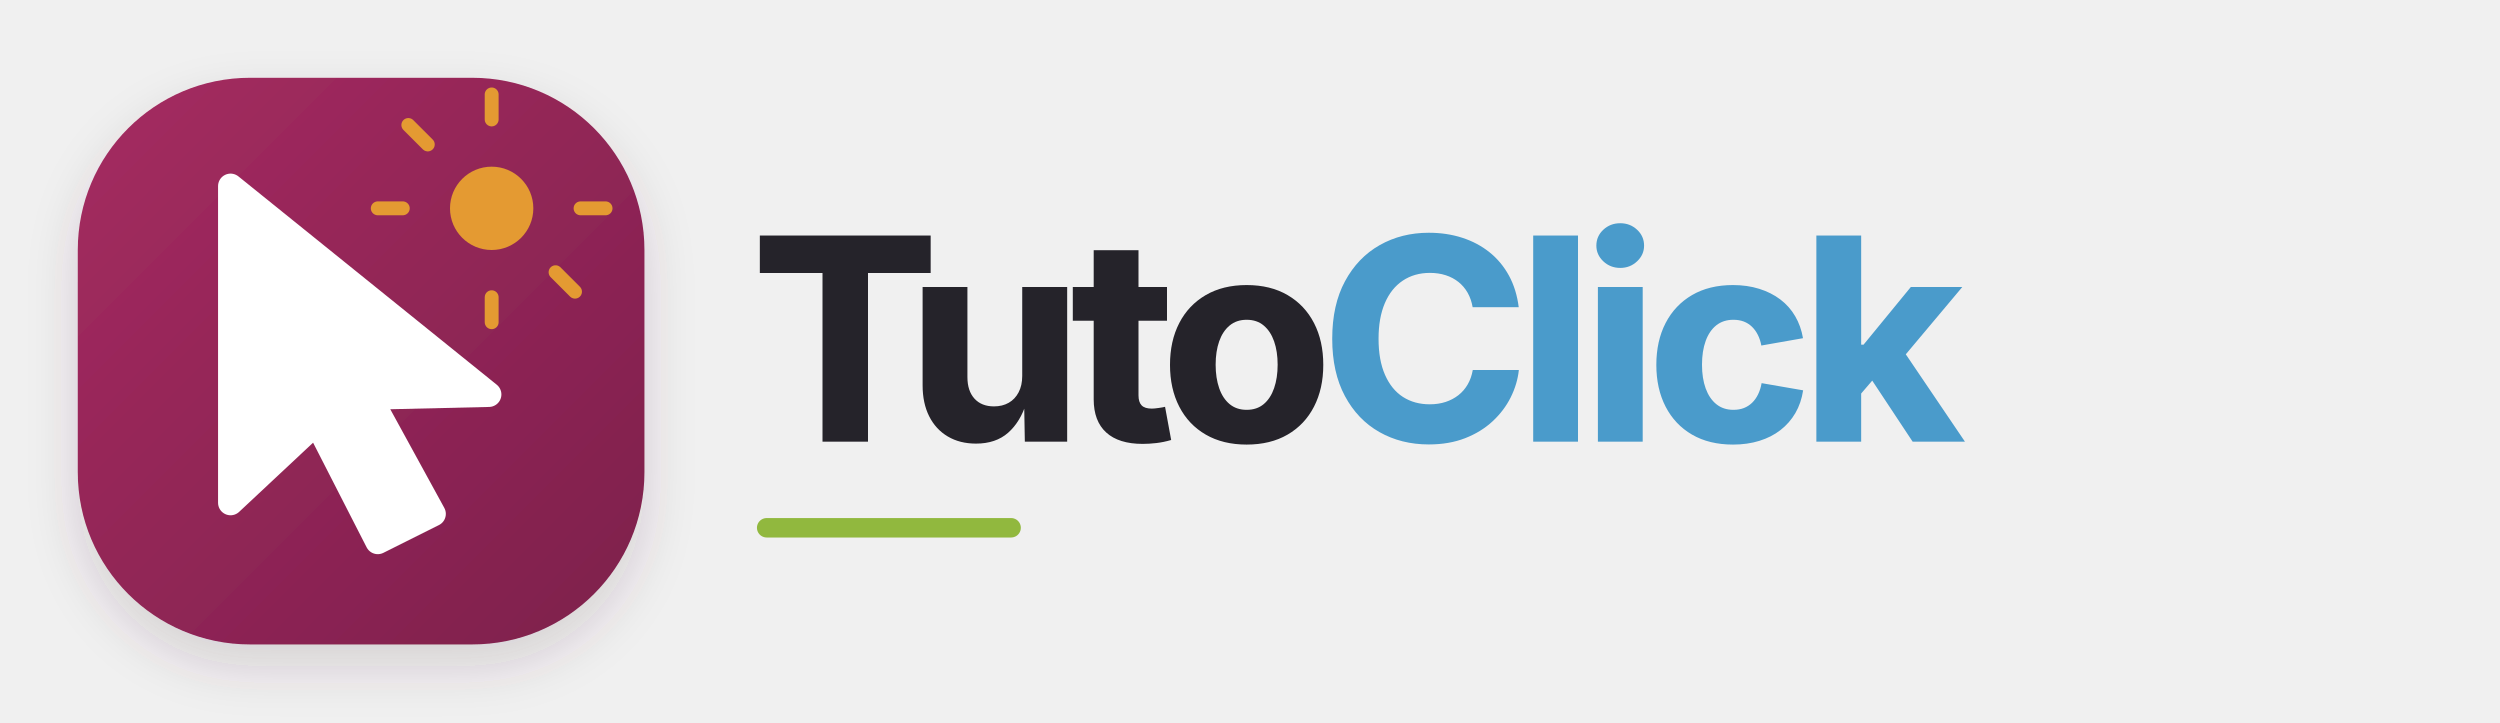
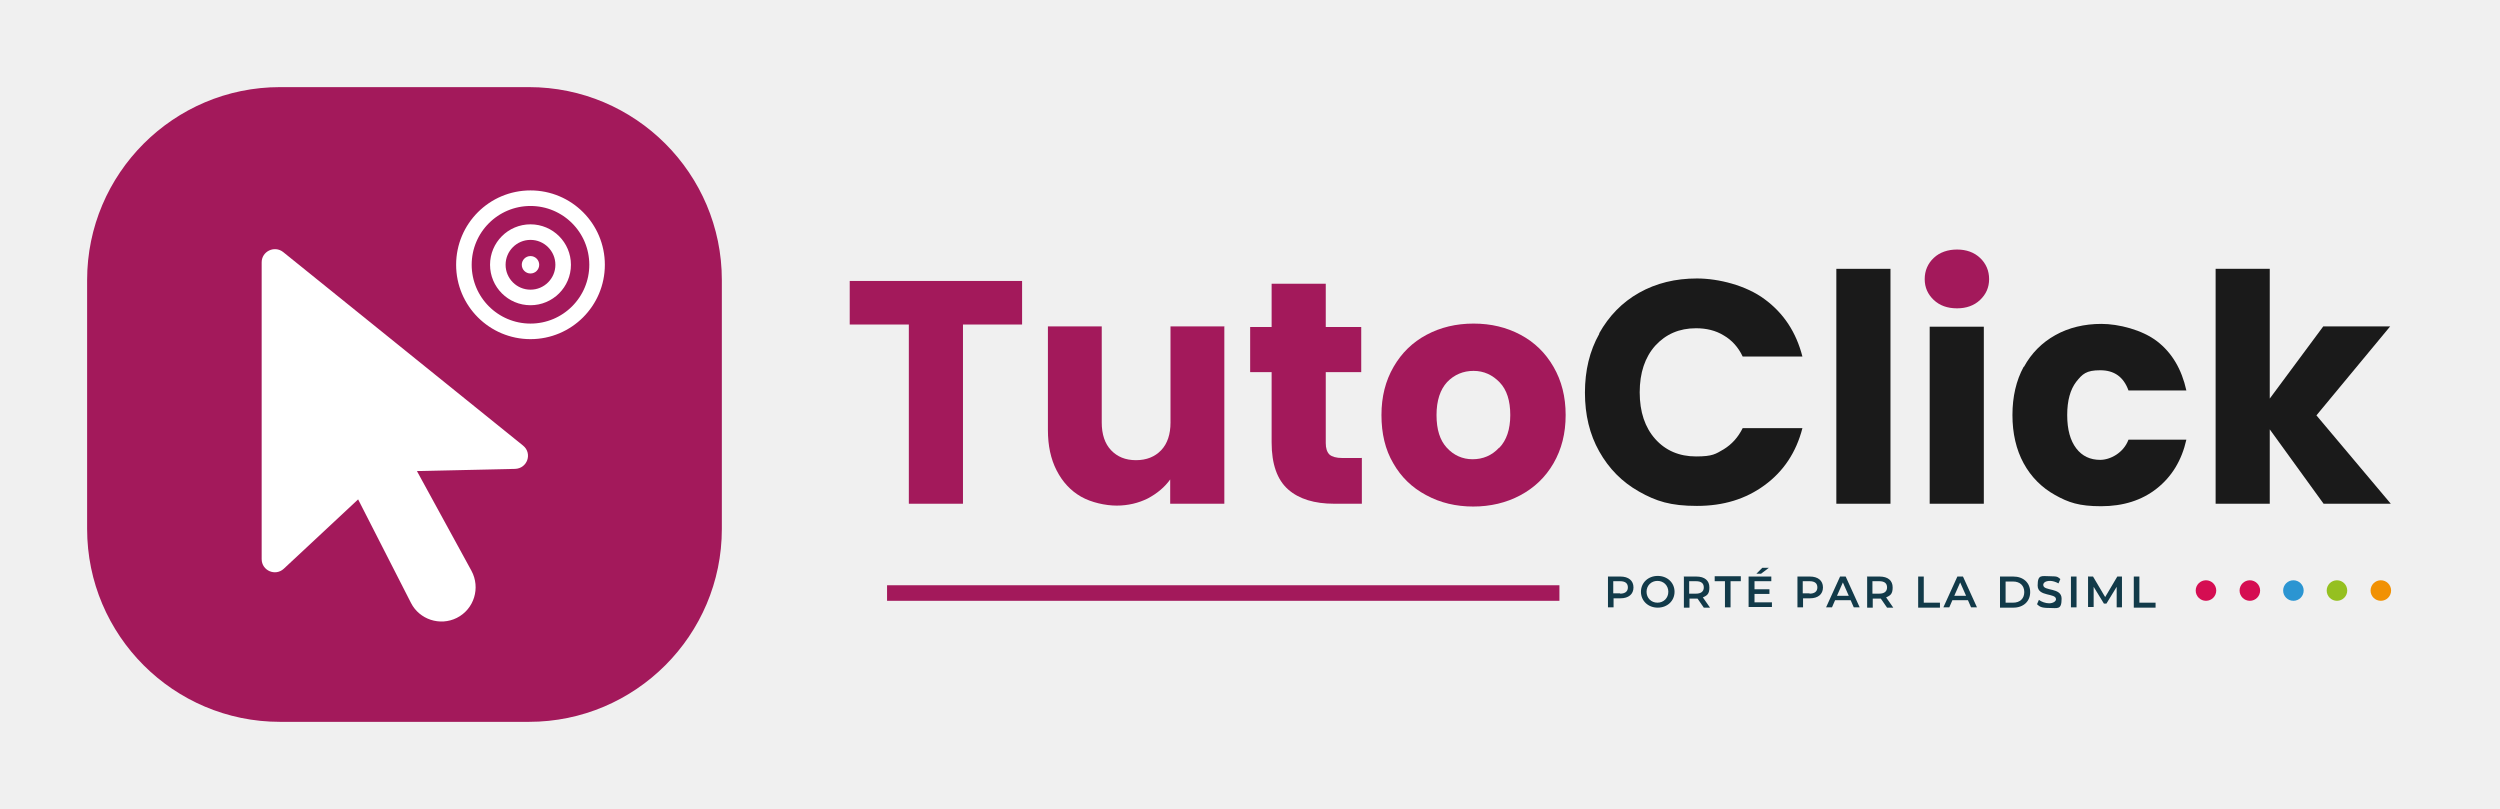
- <svg xmlns="http://www.w3.org/2000/svg" width="900" height="260" viewBox="0 0 900 260" role="img" aria-labelledby="title desc">
+ <svg xmlns="http://www.w3.org/2000/svg" version="1.1" role="img" aria-label="TutoClick, porté par la DSIML" viewBox="0 0 803.5 260">
  <defs>
-     <linearGradient id="bubble" x1="0" y1="0" x2="1" y2="1">
-       <stop offset="0" stop-color="#A52B60" />
-       <stop offset="1" stop-color="#7D204C" />
-     </linearGradient>
-     <filter id="shadow" x="-30%" y="-30%" width="160%" height="170%">
-       <feDropShadow dx="0" dy="8" stdDeviation="9" flood-color="#51213A" flood-opacity=".16" />
-     </filter>
+     <style>
+       .st0 {
+         fill: #2b95d2;
+       }
+ 
+       .st1 {
+         stroke: #fff;
+       }
+ 
+       .st1, .st2 {
+         fill: none;
+         stroke-miterlimit: 10;
+         stroke-width: 5px;
+       }
+ 
+       .st3 {
+         fill: #95c020;
+       }
+ 
+       .st4 {
+         fill: #a3195b;
+       }
+ 
+       .st5 {
+         isolation: isolate;
+       }
+ 
+       .st6 {
+         fill: #fff;
+       }
+ 
+       .st7 {
+         fill: #d50d52;
+       }
+ 
+       .st8 {
+         fill: #f19103;
+       }
+ 
+       .st9 {
+         fill: #123a49;
+       }
+ 
+       .st2 {
+         stroke: #a3195b;
+       }
+ 
+       .st11 {
+         fill: #a3195b;
+       }
+ 
+       .st10 {
+         fill: #1a1a1a;
+       }
+     </style>
  </defs>
-   <g filter="url(#shadow)">
-     <rect x="28" y="28" width="204" height="204" rx="62" fill="url(#bubble)" />
-     <path d="M83 67v114l31-29 22 43 20-10-23-42 43-1z" fill="#fff" stroke="#fff" stroke-linejoin="round" stroke-width="9" />
-     <circle cx="177" cy="75" r="15" fill="#E49A32" />
-     <path d="M177 43v-9M177 116v-9M145 75h-9M218 75h-9M154 52l-7-7M207 105l-7-7" stroke="#E49A32" stroke-linecap="round" stroke-width="5" />
+   <path class="st11" d="M170,28h-80c-34.2,0-62,27.8-62,62v80c0,34.2,27.8,62,62,62h80c34.2,0,62-27.8,62-62v-80c0-34.2-27.8-62-62-62Z" />
+   <path class="st6" d="M134,151.4l17.5,32c3,5.5.9,12.4-4.7,15.2h0c-5.4,2.7-12,.5-14.7-4.8l-17-33.3-23.9,22.3c-2.7,2.5-7.1.6-7.1-3.1v-95.4c0-3.5,4.1-5.5,6.9-3.3l77.1,62.2c3.1,2.5,1.4,7.4-2.6,7.5l-31.5.7Z" />
+   <g class="st5">
+     <g class="st5">
+       <path class="st4" d="M328.5,90.3v14h-19v57.6h-17.4v-57.6h-19v-14h55.4Z" />
+       <path class="st4" d="M393.5,105v56.9h-17.4v-7.8c-1.8,2.5-4.2,4.5-7.2,6.1-3,1.5-6.4,2.3-10,2.3s-8.2-1-11.5-2.9c-3.3-1.9-5.9-4.7-7.8-8.4s-2.8-8-2.8-13v-33.3h17.3v30.9c0,3.8,1,6.8,3,8.9,2,2.1,4.6,3.2,8,3.2s6.1-1.1,8.1-3.2c2-2.1,3-5.1,3-8.9v-30.9h17.4Z" />
+       <path class="st4" d="M437.7,147.1v14.8h-8.9c-6.3,0-11.3-1.5-14.8-4.6-3.5-3.1-5.3-8.1-5.3-15.1v-22.6h-6.9v-14.5h6.9v-13.9h17.4v13.9h11.4v14.5h-11.4v22.8c0,1.7.4,2.9,1.2,3.7.8.7,2.2,1.1,4.1,1.1h6.2Z" />
+       <path class="st4" d="M458.3,159.1c-4.5-2.4-8-5.8-10.5-10.2-2.6-4.4-3.8-9.6-3.8-15.5s1.3-11,3.9-15.5c2.6-4.5,6.1-7.9,10.6-10.3,4.5-2.4,9.5-3.6,15.1-3.6s10.6,1.2,15.1,3.6c4.5,2.4,8,5.8,10.6,10.3,2.6,4.5,3.9,9.6,3.9,15.5s-1.3,11-3.9,15.5c-2.6,4.5-6.2,7.9-10.7,10.3-4.5,2.4-9.6,3.6-15.1,3.6s-10.6-1.2-15-3.6ZM481.9,143.9c2.3-2.4,3.5-5.9,3.5-10.5s-1.1-8.1-3.4-10.5c-2.3-2.4-5.1-3.7-8.4-3.7s-6.2,1.2-8.5,3.6c-2.2,2.4-3.4,5.9-3.4,10.6s1.1,8.1,3.3,10.5c2.2,2.4,5,3.7,8.3,3.7s6.2-1.2,8.5-3.7Z" />
+       <path class="st10" d="M514,107.1c3.1-5.5,7.3-9.9,12.8-13,5.5-3.1,11.7-4.6,18.6-4.6s15.8,2.2,21.8,6.7c6.1,4.5,10.1,10.6,12.1,18.4h-19.2c-1.4-3-3.5-5.3-6.1-6.8-2.6-1.6-5.6-2.3-8.9-2.3-5.4,0-9.7,1.9-13.1,5.6-3.3,3.7-5,8.7-5,15s1.7,11.3,5,15c3.3,3.7,7.7,5.6,13.1,5.6s6.3-.8,8.9-2.3c2.6-1.6,4.6-3.8,6.1-6.8h19.2c-2,7.8-6.1,13.9-12.1,18.3-6.1,4.5-13.3,6.7-21.8,6.7s-13.1-1.5-18.6-4.6c-5.5-3.1-9.7-7.4-12.8-12.9-3.1-5.5-4.6-11.8-4.6-18.9s1.5-13.4,4.6-18.9Z" />
+       <path class="st10" d="M607.6,86.4v75.5h-17.4v-75.5h17.4Z" />
+       <g>
+         <path class="st4" d="M629,99.1c3,0,5.5-.9,7.4-2.7,1.9-1.8,2.9-4,2.9-6.7s-1-5-2.9-6.8c-1.9-1.8-4.4-2.7-7.4-2.7s-5.6.9-7.5,2.7c-1.9,1.8-2.9,4.1-2.9,6.8s1,4.9,2.9,6.7c1.9,1.8,4.4,2.7,7.5,2.7Z" />
+         <rect class="st10" x="620.2" y="105" width="17.4" height="56.9" />
+       </g>
+       <path class="st10" d="M650.5,117.9c2.4-4.4,5.8-7.8,10.1-10.2,4.3-2.4,9.3-3.6,14.8-3.6s13.1,1.9,17.9,5.6c4.8,3.7,7.9,9,9.4,15.8h-18.6c-1.6-4.4-4.6-6.5-9.1-6.5s-5.7,1.2-7.7,3.7c-1.9,2.5-2.9,6-2.9,10.7s1,8.2,2.9,10.7c1.9,2.5,4.5,3.7,7.7,3.7s7.5-2.2,9.1-6.5h18.6c-1.5,6.7-4.7,11.9-9.5,15.7-4.8,3.8-10.8,5.7-17.9,5.7s-10.5-1.2-14.8-3.6c-4.3-2.4-7.7-5.8-10.1-10.2-2.4-4.4-3.6-9.6-3.6-15.5s1.2-11.1,3.6-15.5Z" />
+       <path class="st10" d="M746.8,161.9l-17.3-23.9v23.9h-17.4v-75.5h17.4v41.7l17.2-23.2h21.5l-23.7,28.6,23.9,28.4h-21.6Z" />
+     </g>
  </g>
-   <path fill="#25232A" d="M273.54 98.29V84.79H335.04V98.29H312.48V159H296.1V98.29Z M351.36 159.7Q345.53 159.7 341.2 157.13Q336.87 154.57 334.5 149.86Q332.14 145.15 332.14 138.73V103.32H348.27V135.74Q348.27 140.72 350.81 143.51Q353.35 146.3 357.84 146.3Q360.87 146.3 363.14 145Q365.41 143.71 366.7 141.24Q368 138.78 368 135.34V103.32H384.18V159H368.94L368.69 145H369.49Q367.35 151.88 362.92 155.79Q358.48 159.7 351.36 159.7Z M420.12 103.32V115.47H386.21V103.32ZM393.73 90.07H409.86V142.32Q409.86 144.76 410.98 145.93Q412.1 147.1 414.64 147.1Q415.54 147.1 417.11 146.87Q418.68 146.65 419.42 146.45L421.62 158.4Q418.88 159.2 416.29 159.5Q413.7 159.8 411.36 159.8Q402.74 159.8 398.23 155.69Q393.73 151.58 393.73 143.76Z M448.79 160.05Q440.27 160.05 434.07 156.46Q427.87 152.87 424.54 146.4Q421.2 139.92 421.2 131.36Q421.2 122.74 424.54 116.29Q427.87 109.84 434.07 106.23Q440.27 102.62 448.79 102.62Q457.36 102.62 463.53 106.23Q469.71 109.84 473.04 116.29Q476.38 122.74 476.38 131.36Q476.38 139.92 473.04 146.4Q469.71 152.87 463.53 156.46Q457.36 160.05 448.79 160.05ZM448.79 147.54Q452.48 147.54 454.94 145.48Q457.41 143.41 458.68 139.73Q459.95 136.04 459.95 131.31Q459.95 126.53 458.68 122.89Q457.41 119.26 454.94 117.19Q452.48 115.12 448.79 115.12Q445.15 115.12 442.66 117.19Q440.17 119.26 438.9 122.89Q437.63 126.53 437.63 131.31Q437.63 136.04 438.9 139.73Q440.17 143.41 442.66 145.48Q445.15 147.54 448.79 147.54Z" />
-   <path fill="#4A9BCB" d="M514.36 160Q504.45 160 496.58 155.54Q488.71 151.08 484.16 142.56Q479.6 134.05 479.6 121.95Q479.6 109.74 484.21 101.23Q488.81 92.71 496.68 88.25Q504.55 83.79 514.36 83.79Q520.84 83.79 526.39 85.59Q531.94 87.38 536.23 90.82Q540.51 94.25 543.23 99.23Q545.94 104.21 546.74 110.59H530.15Q529.65 107.7 528.36 105.41Q527.06 103.12 525.07 101.53Q523.08 99.93 520.46 99.08Q517.85 98.24 514.76 98.24Q509.18 98.24 505 101.03Q500.82 103.82 498.55 109.12Q496.28 114.42 496.28 121.95Q496.28 129.67 498.6 134.94Q500.92 140.22 505.05 142.89Q509.18 145.55 514.71 145.55Q517.8 145.55 520.39 144.71Q522.98 143.86 525.02 142.27Q527.06 140.67 528.38 138.38Q529.7 136.09 530.2 133.2H546.79Q546.24 138.28 543.85 143.06Q541.46 147.84 537.32 151.68Q533.19 155.51 527.44 157.75Q521.68 160 514.36 160Z M568.08 84.79V159H551.95V84.79Z M575.24 159V103.32H591.37V159ZM583.3 96.45Q579.72 96.45 577.2 94.08Q574.69 91.71 574.69 88.43Q574.69 85.04 577.2 82.7Q579.72 80.36 583.3 80.36Q586.84 80.36 589.35 82.7Q591.87 85.04 591.87 88.43Q591.87 91.71 589.35 94.08Q586.84 96.45 583.3 96.45Z M623.88 160.05Q615.31 160.05 609.13 156.46Q602.96 152.87 599.62 146.4Q596.28 139.92 596.28 131.36Q596.28 122.74 599.62 116.29Q602.96 109.84 609.13 106.23Q615.31 102.62 623.88 102.62Q629 102.62 633.31 103.97Q637.62 105.31 640.91 107.8Q644.2 110.29 646.26 113.83Q648.33 117.36 649.08 121.75L634.08 124.39Q633.69 122.24 632.81 120.53Q631.94 118.81 630.67 117.59Q629.4 116.37 627.73 115.74Q626.07 115.12 624.02 115.12Q620.39 115.12 617.87 117.11Q615.36 119.11 614.04 122.74Q612.72 126.38 612.72 131.31Q612.72 136.19 614.04 139.83Q615.36 143.46 617.87 145.5Q620.39 147.54 624.02 147.54Q626.12 147.54 627.78 146.9Q629.45 146.25 630.75 145Q632.04 143.76 632.91 141.97Q633.79 140.17 634.18 137.93L649.13 140.52Q648.43 145.1 646.34 148.69Q644.25 152.28 640.98 154.82Q637.72 157.36 633.39 158.7Q629.05 160.05 623.88 160.05Z M668.48 143.46V124.09H670.87L687.9 103.32H706.43L682.72 131.56H678.69ZM653.89 159V84.79H670.02V159ZM688.55 159 672.76 135.14 683.47 123.69 707.38 159Z" />
-   <path d="M276 190h88" stroke="#91B83E" stroke-width="7" stroke-linecap="round" />
+   <path class="st2" d="M285.1,190.6h216.1" />
+   <circle class="st1" cx="170.5" cy="85.1" r="10.5" />
+   <circle class="st6" cx="170.5" cy="85.1" r="2.8" />
+   <circle class="st1" cx="170.5" cy="85.1" r="21.4" />
+   <g>
+     <path class="st9" d="M516.7,185.3h4.1c2.6,0,4.2,1.3,4.2,3.5s-1.6,3.5-4.2,3.5h-2.2v2.9h-1.8v-9.9ZM520.7,190.8c1.6,0,2.5-.7,2.5-2s-.8-2-2.5-2h-2.2v3.9h2.2Z" />
+     <path class="st9" d="M527.4,190.2c0-2.9,2.3-5.1,5.4-5.1s5.4,2.2,5.4,5.1-2.3,5.1-5.4,5.1-5.4-2.2-5.4-5.1ZM536.2,190.2c0-2-1.5-3.5-3.5-3.5s-3.5,1.5-3.5,3.5,1.5,3.5,3.5,3.5,3.5-1.5,3.5-3.5Z" />
+     <path class="st9" d="M541.1,185.3h4.1c2.7,0,4.2,1.3,4.2,3.5s-.8,2.6-2.1,3.2l2.3,3.3h-2l-2-2.9c-.1,0-.3,0-.4,0h-2.2v2.9h-1.8v-9.9ZM545.1,190.8c1.6,0,2.5-.7,2.5-2s-.8-2-2.5-2h-2.2v4h2.2Z" />
+     <path class="st9" d="M554.4,186.8h-3.3v-1.6h8.4v1.6h-3.3v8.4h-1.8v-8.4Z" />
+     <path class="st9" d="M562,185.3h7.3v1.5h-5.4v2.6h4.8v1.5h-4.8v2.7h5.6v1.5h-7.5v-9.9ZM566.4,182.5h2.1l-2.5,1.9h-1.5l1.9-1.9Z" />
+     <path class="st9" d="M577.6,185.3h4.1c2.6,0,4.2,1.3,4.2,3.5s-1.6,3.5-4.2,3.5h-2.2v2.9h-1.8v-9.9ZM581.6,190.8c1.6,0,2.5-.7,2.5-2s-.8-2-2.5-2h-2.2v3.9h2.2Z" />
+     <path class="st9" d="M591.4,185.3h1.8l4.5,9.9h-1.9l-1-2.3h-5l-1,2.3h-1.9l4.5-9.9ZM594.2,191.5l-1.9-4.3-1.9,4.3h3.7Z" />
+     <path class="st9" d="M600,185.3h4.1c2.7,0,4.2,1.3,4.2,3.5s-.8,2.6-2.1,3.2l2.3,3.3h-2l-2-2.9c-.1,0-.3,0-.4,0h-2.2v2.9h-1.8v-9.9ZM604,190.8c1.6,0,2.5-.7,2.5-2s-.8-2-2.5-2h-2.2v4h2.2Z" />
+     <path class="st9" d="M616.5,185.3h1.8v8.4h5.2v1.6h-7v-9.9Z" />
+     <path class="st9" d="M629.1,185.3h1.8l4.5,9.9h-1.9l-1-2.3h-5l-1,2.3h-1.9l4.5-9.9ZM631.9,191.5l-1.9-4.3-1.9,4.3h3.7Z" />
+     <path class="st9" d="M642.8,185.3h4.3c3.2,0,5.4,2,5.4,5s-2.2,5-5.4,5h-4.3v-9.9ZM647,193.7c2.2,0,3.6-1.3,3.6-3.4s-1.4-3.4-3.6-3.4h-2.4v6.8h2.4Z" />
+     <path class="st9" d="M654.7,194.2l.6-1.4c.8.6,2.1,1.1,3.3,1.1s2.2-.6,2.2-1.3c0-2.1-5.9-.7-5.9-4.4s1.3-3,4-3,2.4.3,3.3.9l-.6,1.4c-.9-.5-1.9-.8-2.7-.8-1.5,0-2.2.6-2.2,1.3,0,2.1,5.9.7,5.9,4.4s-1.3,3-4,3-3.1-.5-3.9-1.2Z" />
+     <path class="st9" d="M665.6,185.3h1.8v9.9h-1.8v-9.9Z" />
+     <path class="st9" d="M671.2,185.3h1.5l3.9,6.6,3.9-6.6h1.5v9.9s-1.7,0-1.7,0v-6.6s-3.3,5.4-3.3,5.4h-.8l-3.3-5.4v6.5h-1.8v-9.9Z" />
+     <path class="st9" d="M685.8,185.3h1.8v8.4h5.2v1.6h-7v-9.9Z" />
+   </g>
+   <circle class="st7" cx="709" cy="189.8" r="3.3" />
+   <circle class="st7" cx="723.1" cy="189.8" r="3.3" />
+   <circle class="st0" cx="737.1" cy="189.8" r="3.3" />
+   <circle class="st3" cx="751.1" cy="189.8" r="3.3" />
+   <circle class="st8" cx="765.2" cy="189.8" r="3.3" />
</svg>
